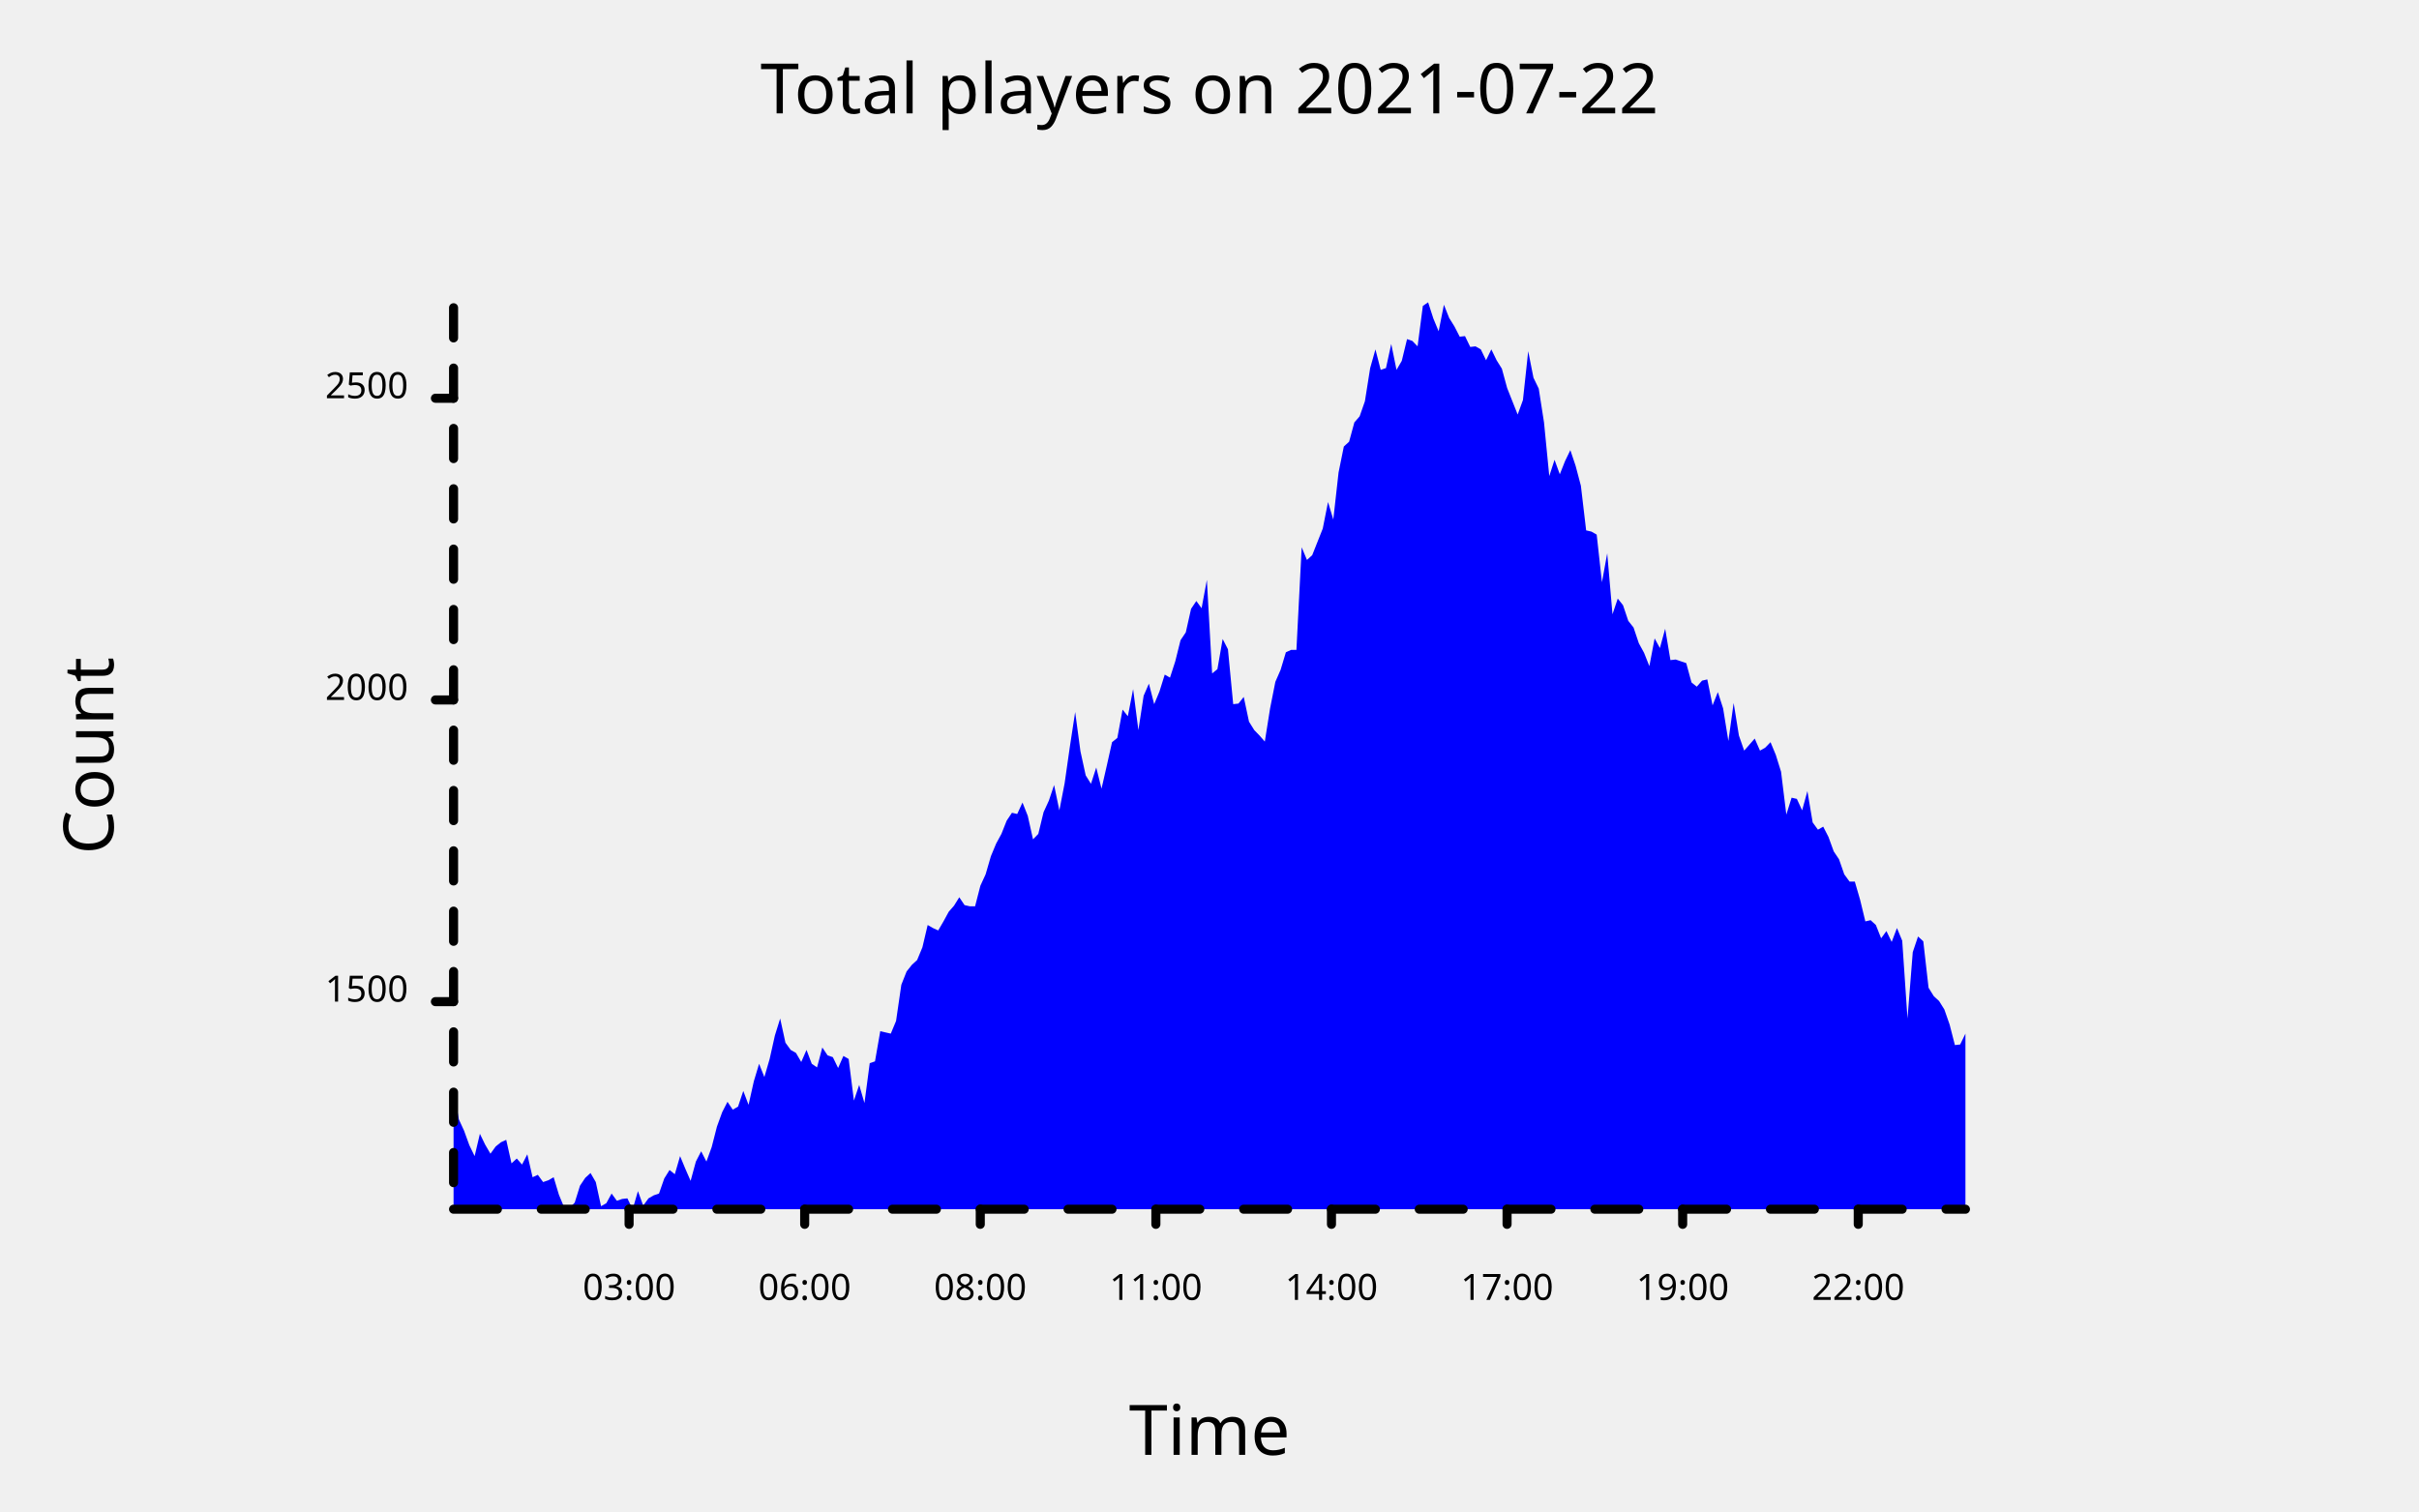
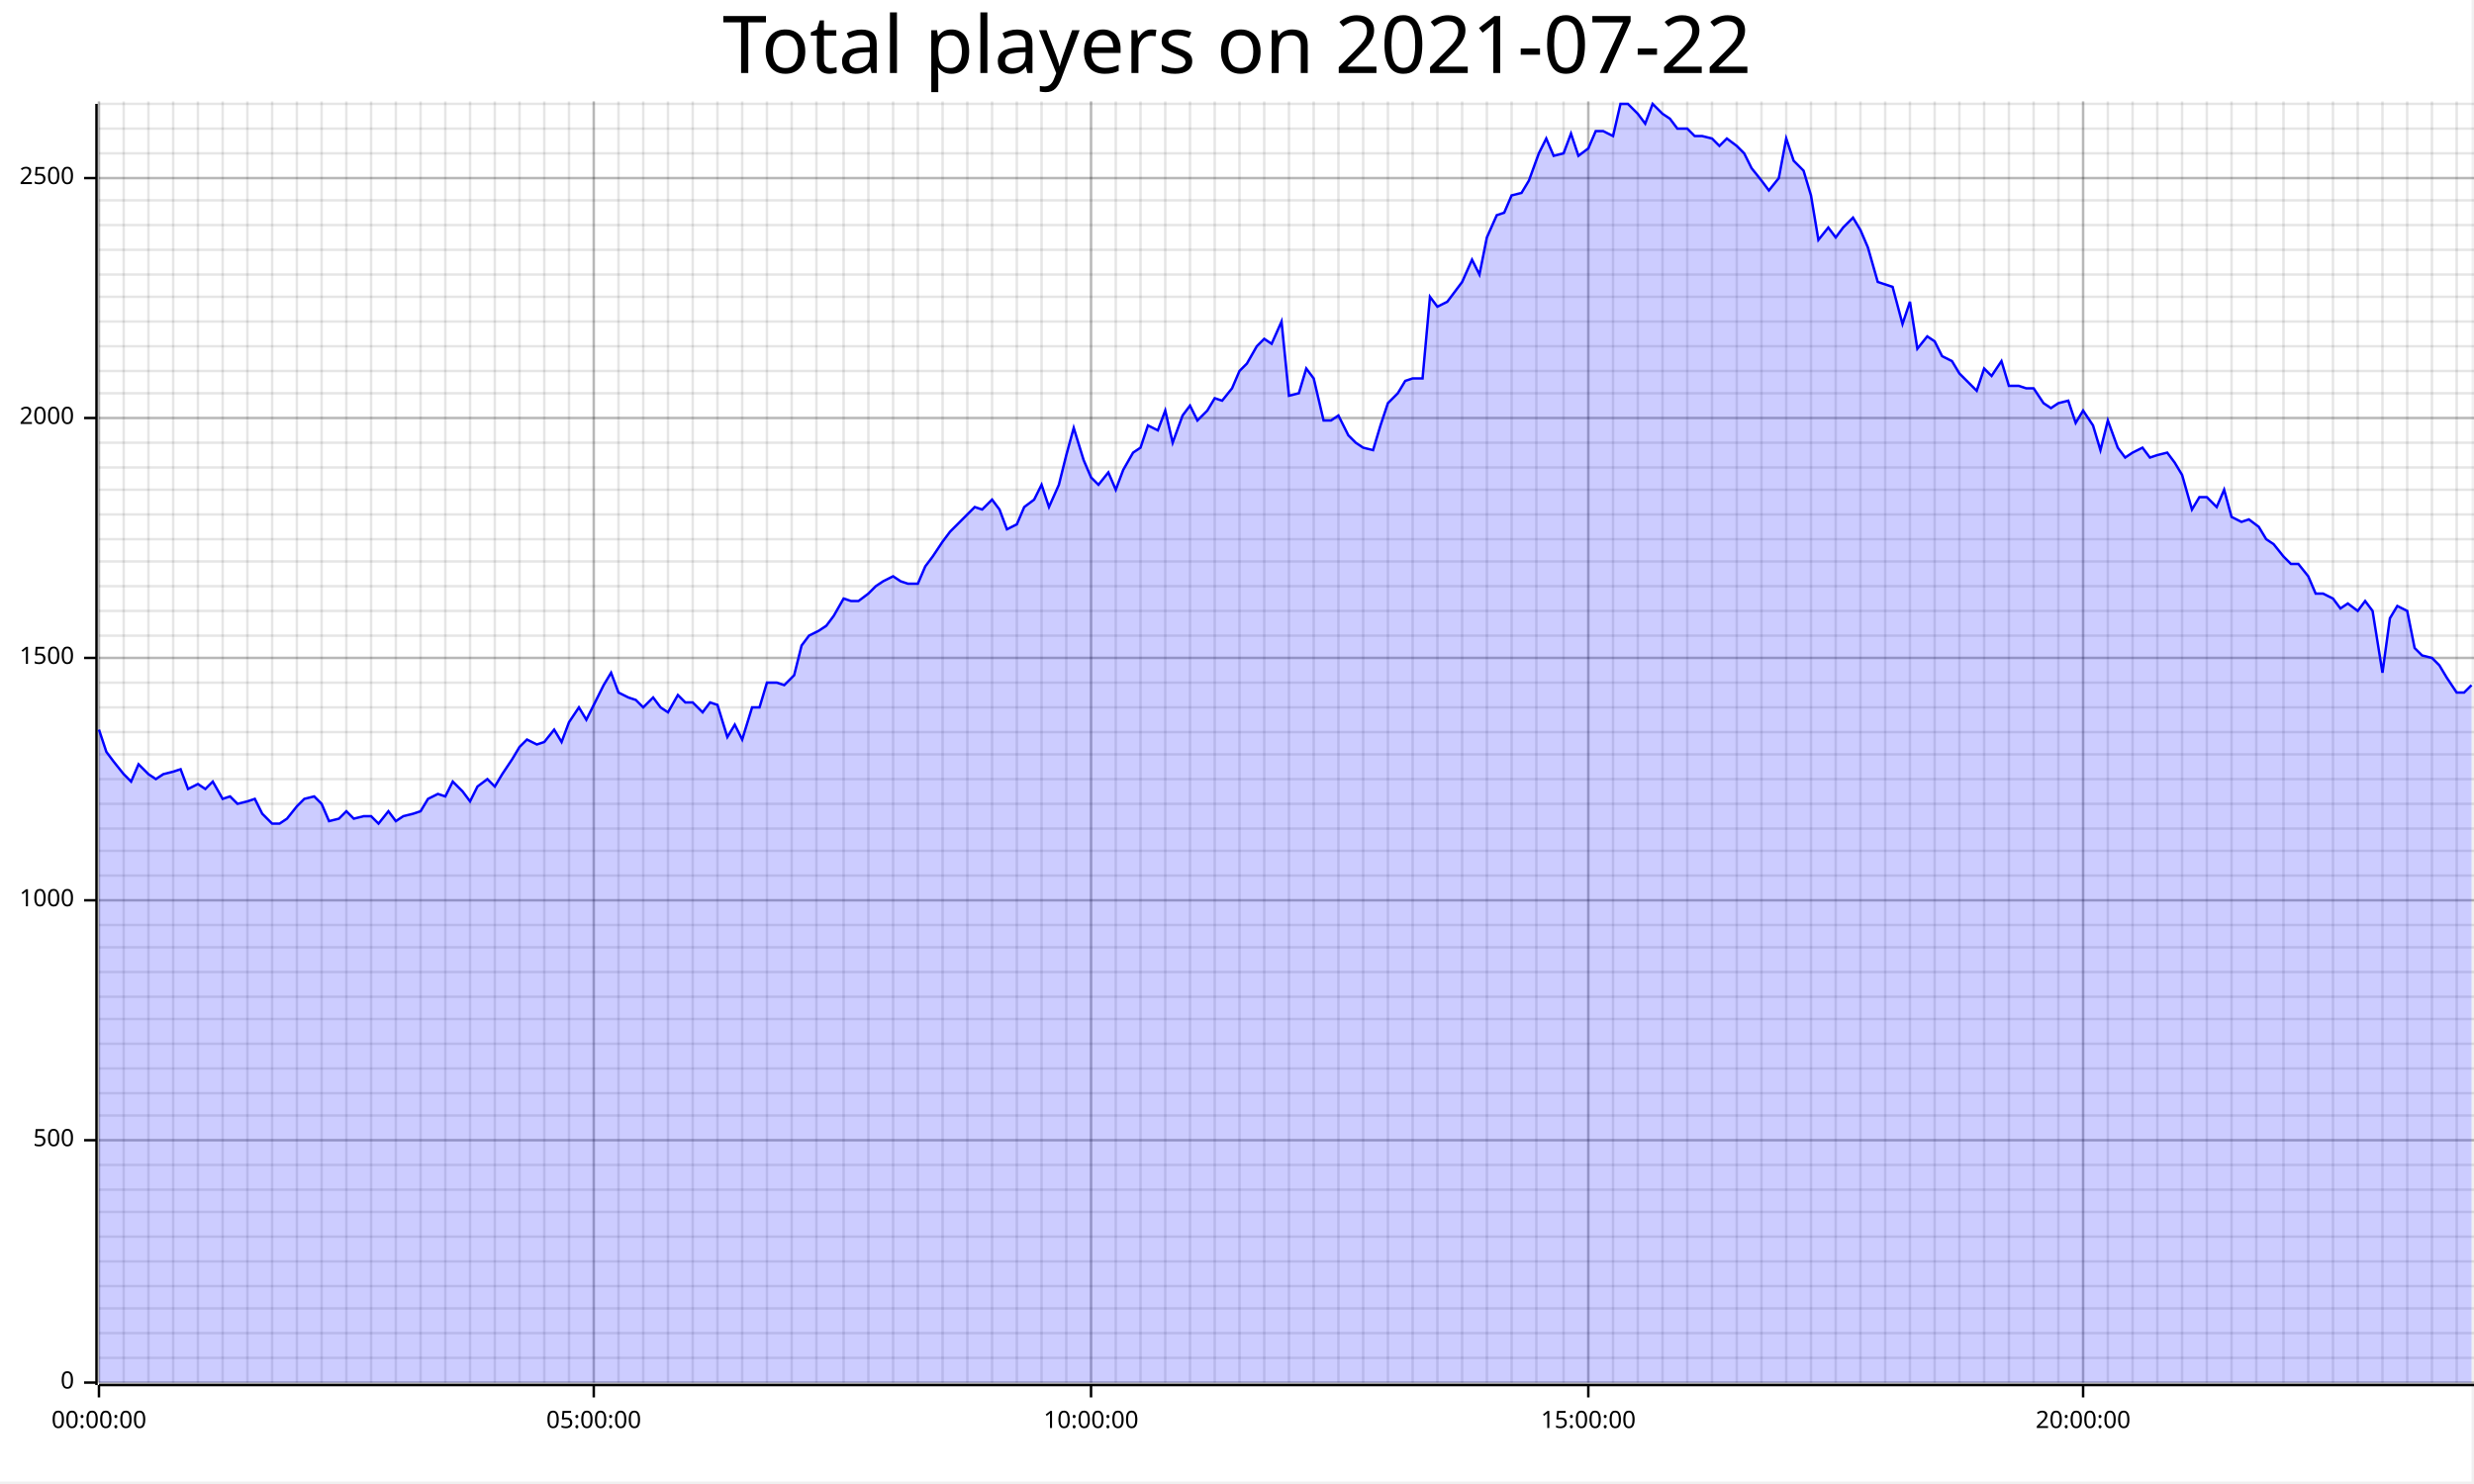
- <svg xmlns="http://www.w3.org/2000/svg" class="poloto" width="800" height="500" viewBox="0 0 800 500">
-   <style>.poloto { stroke-linecap:round; stroke-linejoin:round; font-family: 'Tahoma', sans-serif; background-color: AliceBlue;} .poloto_scatter{stroke-width:7} .poloto_line{stroke-width:2} .poloto_text{fill: black;} .poloto_axis_lines{stroke: black;stroke-width:3;fill:none;stroke-dasharray:none} .poloto0stroke{stroke:  blue;} .poloto1stroke{stroke:  red;} .poloto2stroke{stroke:  green;} .poloto3stroke{stroke:  gold;} .poloto4stroke{stroke:  aqua;} .poloto5stroke{stroke:  lime;} .poloto6stroke{stroke:  orange;} .poloto7stroke{stroke:  chocolate;} .poloto0fill{fill:blue;} .poloto1fill{fill:red;} .poloto2fill{fill:green;} .poloto3fill{fill:gold;} .poloto4fill{fill:aqua;} .poloto5fill{fill:lime;} .poloto6fill{fill:orange;} .poloto7fill{fill:chocolate;}</style>
-   <text class="poloto_text poloto_legend_text" alignment-baseline="middle" text-anchor="start" font-size="large" x="675" y="100" />
-   <path class="poloto_linefill poloto0fill" d=" M 150 400 L 150 360.279 L 151.742 370.259 L 153.484 374.052 L 155.226 378.842 L 156.969 382.435 L 158.711 375.05 L 160.453 378.643 L 162.195 381.637 L 163.937 379.242 L 165.679 377.844 L 167.422 377.046 L 169.164 384.83 L 170.906 383.234 L 172.648 385.23 L 174.39 381.836 L 176.132 389.421 L 177.875 388.623 L 179.617 391.018 L 181.359 390.419 L 183.101 389.421 L 184.843 395.21 L 186.585 399.401 L 188.328 399.601 L 190.07 397.804 L 191.812 392.216 L 193.554 389.621 L 195.296 388.024 L 197.038 391.018 L 198.78 399.002 L 200.523 398.004 L 202.265 394.81 L 204.007 397.206 L 205.749 396.607 L 207.491 396.407 L 209.233 400 L 210.976 394.012 L 212.718 398.802 L 214.46 396.407 L 216.202 395.409 L 217.944 394.81 L 219.686 389.82 L 221.429 387.026 L 223.171 388.423 L 224.913 382.435 L 226.655 386.627 L 228.397 390.619 L 230.139 384.232 L 231.882 380.838 L 233.624 384.232 L 235.366 379.441 L 237.108 372.655 L 238.85 367.864 L 240.592 364.471 L 242.334 367.066 L 244.077 366.068 L 245.819 360.878 L 247.561 365.469 L 249.303 357.685 L 251.045 351.896 L 252.787 356.287 L 254.53 350.299 L 256.272 342.515 L 258.014 336.926 L 259.756 344.91 L 261.498 347.305 L 263.24 348.303 L 264.983 351.297 L 266.725 347.305 L 268.467 351.896 L 270.209 353.094 L 271.951 346.507 L 273.693 349.102 L 275.436 349.701 L 277.178 353.293 L 278.92 349.301 L 280.662 350.299 L 282.404 364.072 L 284.146 358.882 L 285.889 364.87 L 287.631 351.697 L 289.373 351.098 L 291.115 341.118 L 292.857 341.517 L 294.599 341.916 L 296.341 337.725 L 298.084 325.749 L 299.826 321.357 L 301.568 319.162 L 303.31 317.565 L 305.052 313.373 L 306.794 305.988 L 308.537 306.986 L 310.279 307.784 L 312.021 304.79 L 313.763 301.597 L 315.505 299.601 L 317.247 296.806 L 318.99 299.401 L 320.732 299.8 L 322.474 299.8 L 324.216 293.014 L 325.958 289.222 L 327.7 283.234 L 329.443 279.042 L 331.185 275.848 L 332.927 271.457 L 334.669 268.862 L 336.411 269.261 L 338.153 265.469 L 339.895 269.86 L 341.638 277.645 L 343.38 275.848 L 345.122 268.663 L 346.864 264.87 L 348.606 259.681 L 350.348 268.064 L 352.091 259.082 L 353.833 246.906 L 355.575 235.529 L 357.317 248.503 L 359.059 256.487 L 360.801 259.281 L 362.544 253.892 L 364.286 260.878 L 366.028 253.293 L 367.77 245.509 L 369.512 244.112 L 371.254 234.731 L 372.997 236.926 L 374.739 227.944 L 376.481 241.517 L 378.223 230.14 L 379.965 226.148 L 381.707 232.934 L 383.449 228.743 L 385.192 223.154 L 386.934 224.152 L 388.676 218.762 L 390.418 211.776 L 392.16 209.182 L 393.902 201.397 L 395.645 198.802 L 397.387 201.198 L 399.129 191.816 L 400.871 222.754 L 402.613 221.357 L 404.355 211.377 L 406.098 214.77 L 407.84 232.934 L 409.582 232.735 L 411.324 230.539 L 413.066 238.723 L 414.808 241.517 L 416.551 243.313 L 418.293 245.309 L 420.035 234.331 L 421.777 225.549 L 423.519 221.557 L 425.261 215.768 L 427.003 214.97 L 428.746 214.97 L 430.488 181.038 L 432.23 185.23 L 433.972 183.633 L 435.714 179.242 L 437.456 174.85 L 439.199 166.068 L 440.941 171.856 L 442.683 156.287 L 444.425 147.705 L 446.167 146.108 L 447.909 139.721 L 449.652 137.725 L 451.394 132.735 L 453.136 121.756 L 454.878 115.569 L 456.62 122.355 L 458.362 121.756 L 460.105 113.772 L 461.847 122.355 L 463.589 119.361 L 465.331 112.176 L 467.073 112.774 L 468.815 114.571 L 470.557 101.198 L 472.3 100 L 474.042 105.389 L 475.784 109.581 L 477.526 100.798 L 479.268 105.19 L 481.01 107.984 L 482.753 111.377 L 484.495 111.178 L 486.237 114.77 L 487.979 114.571 L 489.721 115.569 L 491.463 119.162 L 493.206 115.569 L 494.948 119.162 L 496.69 121.956 L 498.432 128.343 L 500.174 132.735 L 501.916 137.126 L 503.659 132.335 L 505.401 116.168 L 507.143 124.95 L 508.885 128.543 L 510.627 139.721 L 512.369 157.485 L 514.111 152.096 L 515.854 156.886 L 517.596 152.495 L 519.338 148.902 L 521.08 154.092 L 522.822 160.679 L 524.564 175.449 L 526.307 175.848 L 528.049 176.846 L 529.791 192.615 L 531.533 183.034 L 533.275 203.194 L 535.017 198.004 L 536.76 200.2 L 538.502 205.389 L 540.244 207.585 L 541.986 212.774 L 543.728 215.968 L 545.47 220.359 L 547.213 211.178 L 548.955 214.371 L 550.697 207.984 L 552.439 218.363 L 554.181 218.164 L 555.923 218.762 L 557.666 219.361 L 559.408 225.749 L 561.15 227.146 L 562.892 225.15 L 564.634 224.75 L 566.376 233.333 L 568.118 228.942 L 569.861 234.331 L 571.603 245.11 L 573.345 232.535 L 575.087 243.313 L 576.829 248.303 L 578.571 246.307 L 580.314 244.311 L 582.056 248.303 L 583.798 247.305 L 585.54 245.509 L 587.282 249.701 L 589.024 255.289 L 590.767 269.461 L 592.509 263.872 L 594.251 264.271 L 595.993 268.064 L 597.735 261.677 L 599.477 272.056 L 601.22 274.451 L 602.962 273.453 L 604.704 276.846 L 606.446 281.637 L 608.188 284.232 L 609.93 289.222 L 611.672 291.617 L 613.415 291.617 L 615.157 297.605 L 616.899 304.79 L 618.641 304.391 L 620.383 305.988 L 622.125 310.379 L 623.868 307.984 L 625.61 311.577 L 627.352 306.986 L 629.094 311.178 L 630.836 336.926 L 632.578 314.97 L 634.321 309.78 L 636.063 311.377 L 637.805 326.747 L 639.547 329.541 L 641.289 331.138 L 643.031 333.932 L 644.774 338.922 L 646.516 345.709 L 648.258 345.509 L 650 341.916 L 650 400 Z" />
-   <text class="poloto_labels poloto_text poloto_title" alignment-baseline="start" text-anchor="middle" font-size="x-large" x="400" y="37.5">Total players on 2021-07-22</text>
-   <text class="poloto_labels poloto_text poloto_xname" alignment-baseline="start" text-anchor="middle" font-size="x-large" x="400" y="481.25">Time</text>
-   <text class="poloto_labels poloto_text poloto_yname" alignment-baseline="start" text-anchor="middle" font-size="x-large" transform="rotate(-90,37.5,250)" x="37.5" y="250">Count</text>
-   <line class="poloto_axis_lines" stroke="black" x1="208.049" x2="208.049" y1="400" y2="405" />
-   <text class="poloto_tick_labels poloto_text" alignment-baseline="start" text-anchor="middle" x="208.049" y="430"> 03:00</text>
-   <line class="poloto_axis_lines" stroke="black" x1="266.121" x2="266.121" y1="400" y2="405" />
-   <text class="poloto_tick_labels poloto_text" alignment-baseline="start" text-anchor="middle" x="266.121" y="430"> 06:00</text>
-   <line class="poloto_axis_lines" stroke="black" x1="324.193" x2="324.193" y1="400" y2="405" />
-   <text class="poloto_tick_labels poloto_text" alignment-baseline="start" text-anchor="middle" x="324.193" y="430"> 08:00</text>
-   <line class="poloto_axis_lines" stroke="black" x1="382.265" x2="382.265" y1="400" y2="405" />
-   <text class="poloto_tick_labels poloto_text" alignment-baseline="start" text-anchor="middle" x="382.265" y="430"> 11:00</text>
-   <line class="poloto_axis_lines" stroke="black" x1="440.337" x2="440.337" y1="400" y2="405" />
-   <text class="poloto_tick_labels poloto_text" alignment-baseline="start" text-anchor="middle" x="440.337" y="430"> 14:00</text>
-   <line class="poloto_axis_lines" stroke="black" x1="498.409" x2="498.409" y1="400" y2="405" />
-   <text class="poloto_tick_labels poloto_text" alignment-baseline="start" text-anchor="middle" x="498.409" y="430"> 17:00</text>
-   <line class="poloto_axis_lines" stroke="black" x1="556.481" x2="556.481" y1="400" y2="405" />
-   <text class="poloto_tick_labels poloto_text" alignment-baseline="start" text-anchor="middle" x="556.481" y="430"> 19:00</text>
-   <line class="poloto_axis_lines" stroke="black" x1="614.553" x2="614.553" y1="400" y2="405" />
-   <text class="poloto_tick_labels poloto_text" alignment-baseline="start" text-anchor="middle" x="614.553" y="430"> 22:00</text>
-   <line class="poloto_axis_lines" stroke="black" x1="150" x2="144" y1="331.337" y2="331.337" />
-   <text class="poloto_tick_labels poloto_text" alignment-baseline="middle" text-anchor="end" x="135" y="331.337"> 1500</text>
-   <line class="poloto_axis_lines" stroke="black" x1="150" x2="144" y1="231.537" y2="231.537" />
-   <text class="poloto_tick_labels poloto_text" alignment-baseline="middle" text-anchor="end" x="135" y="231.537"> 2000</text>
-   <line class="poloto_axis_lines" stroke="black" x1="150" x2="144" y1="131.737" y2="131.737" />
-   <text class="poloto_tick_labels poloto_text" alignment-baseline="middle" text-anchor="end" x="135" y="131.737"> 2500</text>
-   <path stroke="black" fill="none" class="poloto_axis_lines" style="stroke-dasharray:14.518;stroke-dashoffset:-58.049;" d=" M 150 400 L 650 400" />
-   <path stroke="black" fill="none" class="poloto_axis_lines" style="stroke-dasharray:9.98;stroke-dashoffset:-68.663;" d=" M 150 400 L 150 100" />
+ <svg xmlns="http://www.w3.org/2000/svg" width="1000" height="600" viewBox="0 0 1000 600">
+   <rect x="0" y="0" width="999" height="599" opacity="1" fill="#FFFFFF" stroke="none" />
+   <text x="500" y="5" dy="0.76em" text-anchor="middle" font-family="sans-serif" font-size="32.258" opacity="1" fill="#000000">
+ Total players on 2021-07-22
+ </text>
+   <line opacity="0.1" stroke="#000000" stroke-width="1" x1="40" y1="559" x2="40" y2="41" />
+   <line opacity="0.1" stroke="#000000" stroke-width="1" x1="50" y1="559" x2="50" y2="41" />
+   <line opacity="0.1" stroke="#000000" stroke-width="1" x1="60" y1="559" x2="60" y2="41" />
+   <line opacity="0.1" stroke="#000000" stroke-width="1" x1="70" y1="559" x2="70" y2="41" />
+   <line opacity="0.1" stroke="#000000" stroke-width="1" x1="80" y1="559" x2="80" y2="41" />
+   <line opacity="0.1" stroke="#000000" stroke-width="1" x1="90" y1="559" x2="90" y2="41" />
+   <line opacity="0.1" stroke="#000000" stroke-width="1" x1="100" y1="559" x2="100" y2="41" />
+   <line opacity="0.1" stroke="#000000" stroke-width="1" x1="110" y1="559" x2="110" y2="41" />
+   <line opacity="0.1" stroke="#000000" stroke-width="1" x1="120" y1="559" x2="120" y2="41" />
+   <line opacity="0.1" stroke="#000000" stroke-width="1" x1="130" y1="559" x2="130" y2="41" />
+   <line opacity="0.1" stroke="#000000" stroke-width="1" x1="140" y1="559" x2="140" y2="41" />
+   <line opacity="0.1" stroke="#000000" stroke-width="1" x1="150" y1="559" x2="150" y2="41" />
+   <line opacity="0.1" stroke="#000000" stroke-width="1" x1="160" y1="559" x2="160" y2="41" />
+   <line opacity="0.1" stroke="#000000" stroke-width="1" x1="170" y1="559" x2="170" y2="41" />
+   <line opacity="0.1" stroke="#000000" stroke-width="1" x1="180" y1="559" x2="180" y2="41" />
+   <line opacity="0.1" stroke="#000000" stroke-width="1" x1="190" y1="559" x2="190" y2="41" />
+   <line opacity="0.1" stroke="#000000" stroke-width="1" x1="200" y1="559" x2="200" y2="41" />
+   <line opacity="0.1" stroke="#000000" stroke-width="1" x1="210" y1="559" x2="210" y2="41" />
+   <line opacity="0.1" stroke="#000000" stroke-width="1" x1="220" y1="559" x2="220" y2="41" />
+   <line opacity="0.1" stroke="#000000" stroke-width="1" x1="230" y1="559" x2="230" y2="41" />
+   <line opacity="0.1" stroke="#000000" stroke-width="1" x1="240" y1="559" x2="240" y2="41" />
+   <line opacity="0.1" stroke="#000000" stroke-width="1" x1="250" y1="559" x2="250" y2="41" />
+   <line opacity="0.1" stroke="#000000" stroke-width="1" x1="260" y1="559" x2="260" y2="41" />
+   <line opacity="0.1" stroke="#000000" stroke-width="1" x1="270" y1="559" x2="270" y2="41" />
+   <line opacity="0.1" stroke="#000000" stroke-width="1" x1="280" y1="559" x2="280" y2="41" />
+   <line opacity="0.1" stroke="#000000" stroke-width="1" x1="290" y1="559" x2="290" y2="41" />
+   <line opacity="0.1" stroke="#000000" stroke-width="1" x1="300" y1="559" x2="300" y2="41" />
+   <line opacity="0.1" stroke="#000000" stroke-width="1" x1="310" y1="559" x2="310" y2="41" />
+   <line opacity="0.1" stroke="#000000" stroke-width="1" x1="320" y1="559" x2="320" y2="41" />
+   <line opacity="0.1" stroke="#000000" stroke-width="1" x1="330" y1="559" x2="330" y2="41" />
+   <line opacity="0.1" stroke="#000000" stroke-width="1" x1="341" y1="559" x2="341" y2="41" />
+   <line opacity="0.1" stroke="#000000" stroke-width="1" x1="351" y1="559" x2="351" y2="41" />
+   <line opacity="0.1" stroke="#000000" stroke-width="1" x1="361" y1="559" x2="361" y2="41" />
+   <line opacity="0.1" stroke="#000000" stroke-width="1" x1="371" y1="559" x2="371" y2="41" />
+   <line opacity="0.1" stroke="#000000" stroke-width="1" x1="381" y1="559" x2="381" y2="41" />
+   <line opacity="0.1" stroke="#000000" stroke-width="1" x1="391" y1="559" x2="391" y2="41" />
+   <line opacity="0.1" stroke="#000000" stroke-width="1" x1="401" y1="559" x2="401" y2="41" />
+   <line opacity="0.1" stroke="#000000" stroke-width="1" x1="411" y1="559" x2="411" y2="41" />
+   <line opacity="0.1" stroke="#000000" stroke-width="1" x1="421" y1="559" x2="421" y2="41" />
+   <line opacity="0.1" stroke="#000000" stroke-width="1" x1="431" y1="559" x2="431" y2="41" />
+   <line opacity="0.1" stroke="#000000" stroke-width="1" x1="441" y1="559" x2="441" y2="41" />
+   <line opacity="0.1" stroke="#000000" stroke-width="1" x1="451" y1="559" x2="451" y2="41" />
+   <line opacity="0.1" stroke="#000000" stroke-width="1" x1="461" y1="559" x2="461" y2="41" />
+   <line opacity="0.1" stroke="#000000" stroke-width="1" x1="471" y1="559" x2="471" y2="41" />
+   <line opacity="0.1" stroke="#000000" stroke-width="1" x1="481" y1="559" x2="481" y2="41" />
+   <line opacity="0.1" stroke="#000000" stroke-width="1" x1="491" y1="559" x2="491" y2="41" />
+   <line opacity="0.1" stroke="#000000" stroke-width="1" x1="501" y1="559" x2="501" y2="41" />
+   <line opacity="0.1" stroke="#000000" stroke-width="1" x1="511" y1="559" x2="511" y2="41" />
+   <line opacity="0.1" stroke="#000000" stroke-width="1" x1="521" y1="559" x2="521" y2="41" />
+   <line opacity="0.1" stroke="#000000" stroke-width="1" x1="531" y1="559" x2="531" y2="41" />
+   <line opacity="0.1" stroke="#000000" stroke-width="1" x1="541" y1="559" x2="541" y2="41" />
+   <line opacity="0.1" stroke="#000000" stroke-width="1" x1="551" y1="559" x2="551" y2="41" />
+   <line opacity="0.1" stroke="#000000" stroke-width="1" x1="561" y1="559" x2="561" y2="41" />
+   <line opacity="0.1" stroke="#000000" stroke-width="1" x1="571" y1="559" x2="571" y2="41" />
+   <line opacity="0.1" stroke="#000000" stroke-width="1" x1="581" y1="559" x2="581" y2="41" />
+   <line opacity="0.1" stroke="#000000" stroke-width="1" x1="591" y1="559" x2="591" y2="41" />
+   <line opacity="0.1" stroke="#000000" stroke-width="1" x1="601" y1="559" x2="601" y2="41" />
+   <line opacity="0.1" stroke="#000000" stroke-width="1" x1="611" y1="559" x2="611" y2="41" />
+   <line opacity="0.1" stroke="#000000" stroke-width="1" x1="621" y1="559" x2="621" y2="41" />
+   <line opacity="0.1" stroke="#000000" stroke-width="1" x1="632" y1="559" x2="632" y2="41" />
+   <line opacity="0.1" stroke="#000000" stroke-width="1" x1="642" y1="559" x2="642" y2="41" />
+   <line opacity="0.1" stroke="#000000" stroke-width="1" x1="652" y1="559" x2="652" y2="41" />
+   <line opacity="0.1" stroke="#000000" stroke-width="1" x1="662" y1="559" x2="662" y2="41" />
+   <line opacity="0.1" stroke="#000000" stroke-width="1" x1="672" y1="559" x2="672" y2="41" />
+   <line opacity="0.1" stroke="#000000" stroke-width="1" x1="682" y1="559" x2="682" y2="41" />
+   <line opacity="0.1" stroke="#000000" stroke-width="1" x1="692" y1="559" x2="692" y2="41" />
+   <line opacity="0.1" stroke="#000000" stroke-width="1" x1="702" y1="559" x2="702" y2="41" />
+   <line opacity="0.1" stroke="#000000" stroke-width="1" x1="712" y1="559" x2="712" y2="41" />
+   <line opacity="0.1" stroke="#000000" stroke-width="1" x1="722" y1="559" x2="722" y2="41" />
+   <line opacity="0.1" stroke="#000000" stroke-width="1" x1="732" y1="559" x2="732" y2="41" />
+   <line opacity="0.1" stroke="#000000" stroke-width="1" x1="742" y1="559" x2="742" y2="41" />
+   <line opacity="0.1" stroke="#000000" stroke-width="1" x1="752" y1="559" x2="752" y2="41" />
+   <line opacity="0.1" stroke="#000000" stroke-width="1" x1="762" y1="559" x2="762" y2="41" />
+   <line opacity="0.1" stroke="#000000" stroke-width="1" x1="772" y1="559" x2="772" y2="41" />
+   <line opacity="0.1" stroke="#000000" stroke-width="1" x1="782" y1="559" x2="782" y2="41" />
+   <line opacity="0.1" stroke="#000000" stroke-width="1" x1="792" y1="559" x2="792" y2="41" />
+   <line opacity="0.1" stroke="#000000" stroke-width="1" x1="802" y1="559" x2="802" y2="41" />
+   <line opacity="0.1" stroke="#000000" stroke-width="1" x1="812" y1="559" x2="812" y2="41" />
+   <line opacity="0.1" stroke="#000000" stroke-width="1" x1="822" y1="559" x2="822" y2="41" />
+   <line opacity="0.1" stroke="#000000" stroke-width="1" x1="832" y1="559" x2="832" y2="41" />
+   <line opacity="0.1" stroke="#000000" stroke-width="1" x1="842" y1="559" x2="842" y2="41" />
+   <line opacity="0.1" stroke="#000000" stroke-width="1" x1="852" y1="559" x2="852" y2="41" />
+   <line opacity="0.1" stroke="#000000" stroke-width="1" x1="862" y1="559" x2="862" y2="41" />
+   <line opacity="0.1" stroke="#000000" stroke-width="1" x1="872" y1="559" x2="872" y2="41" />
+   <line opacity="0.1" stroke="#000000" stroke-width="1" x1="882" y1="559" x2="882" y2="41" />
+   <line opacity="0.1" stroke="#000000" stroke-width="1" x1="892" y1="559" x2="892" y2="41" />
+   <line opacity="0.1" stroke="#000000" stroke-width="1" x1="902" y1="559" x2="902" y2="41" />
+   <line opacity="0.1" stroke="#000000" stroke-width="1" x1="912" y1="559" x2="912" y2="41" />
+   <line opacity="0.1" stroke="#000000" stroke-width="1" x1="923" y1="559" x2="923" y2="41" />
+   <line opacity="0.1" stroke="#000000" stroke-width="1" x1="933" y1="559" x2="933" y2="41" />
+   <line opacity="0.1" stroke="#000000" stroke-width="1" x1="943" y1="559" x2="943" y2="41" />
+   <line opacity="0.1" stroke="#000000" stroke-width="1" x1="953" y1="559" x2="953" y2="41" />
+   <line opacity="0.1" stroke="#000000" stroke-width="1" x1="963" y1="559" x2="963" y2="41" />
+   <line opacity="0.1" stroke="#000000" stroke-width="1" x1="973" y1="559" x2="973" y2="41" />
+   <line opacity="0.1" stroke="#000000" stroke-width="1" x1="983" y1="559" x2="983" y2="41" />
+   <line opacity="0.1" stroke="#000000" stroke-width="1" x1="993" y1="559" x2="993" y2="41" />
+   <line opacity="0.1" stroke="#000000" stroke-width="1" x1="40" y1="559" x2="1000" y2="559" />
+   <line opacity="0.1" stroke="#000000" stroke-width="1" x1="40" y1="549" x2="1000" y2="549" />
+   <line opacity="0.1" stroke="#000000" stroke-width="1" x1="40" y1="539" x2="1000" y2="539" />
+   <line opacity="0.1" stroke="#000000" stroke-width="1" x1="40" y1="529" x2="1000" y2="529" />
+   <line opacity="0.1" stroke="#000000" stroke-width="1" x1="40" y1="520" x2="1000" y2="520" />
+   <line opacity="0.1" stroke="#000000" stroke-width="1" x1="40" y1="510" x2="1000" y2="510" />
+   <line opacity="0.1" stroke="#000000" stroke-width="1" x1="40" y1="500" x2="1000" y2="500" />
+   <line opacity="0.1" stroke="#000000" stroke-width="1" x1="40" y1="490" x2="1000" y2="490" />
+   <line opacity="0.1" stroke="#000000" stroke-width="1" x1="40" y1="481" x2="1000" y2="481" />
+   <line opacity="0.1" stroke="#000000" stroke-width="1" x1="40" y1="471" x2="1000" y2="471" />
+   <line opacity="0.1" stroke="#000000" stroke-width="1" x1="40" y1="461" x2="1000" y2="461" />
+   <line opacity="0.1" stroke="#000000" stroke-width="1" x1="40" y1="451" x2="1000" y2="451" />
+   <line opacity="0.1" stroke="#000000" stroke-width="1" x1="40" y1="442" x2="1000" y2="442" />
+   <line opacity="0.1" stroke="#000000" stroke-width="1" x1="40" y1="432" x2="1000" y2="432" />
+   <line opacity="0.1" stroke="#000000" stroke-width="1" x1="40" y1="422" x2="1000" y2="422" />
+   <line opacity="0.1" stroke="#000000" stroke-width="1" x1="40" y1="412" x2="1000" y2="412" />
+   <line opacity="0.1" stroke="#000000" stroke-width="1" x1="40" y1="403" x2="1000" y2="403" />
+   <line opacity="0.1" stroke="#000000" stroke-width="1" x1="40" y1="393" x2="1000" y2="393" />
+   <line opacity="0.1" stroke="#000000" stroke-width="1" x1="40" y1="383" x2="1000" y2="383" />
+   <line opacity="0.1" stroke="#000000" stroke-width="1" x1="40" y1="374" x2="1000" y2="374" />
+   <line opacity="0.1" stroke="#000000" stroke-width="1" x1="40" y1="364" x2="1000" y2="364" />
+   <line opacity="0.1" stroke="#000000" stroke-width="1" x1="40" y1="354" x2="1000" y2="354" />
+   <line opacity="0.1" stroke="#000000" stroke-width="1" x1="40" y1="344" x2="1000" y2="344" />
+   <line opacity="0.1" stroke="#000000" stroke-width="1" x1="40" y1="335" x2="1000" y2="335" />
+   <line opacity="0.1" stroke="#000000" stroke-width="1" x1="40" y1="325" x2="1000" y2="325" />
+   <line opacity="0.1" stroke="#000000" stroke-width="1" x1="40" y1="315" x2="1000" y2="315" />
+   <line opacity="0.1" stroke="#000000" stroke-width="1" x1="40" y1="305" x2="1000" y2="305" />
+   <line opacity="0.1" stroke="#000000" stroke-width="1" x1="40" y1="296" x2="1000" y2="296" />
+   <line opacity="0.1" stroke="#000000" stroke-width="1" x1="40" y1="286" x2="1000" y2="286" />
+   <line opacity="0.1" stroke="#000000" stroke-width="1" x1="40" y1="276" x2="1000" y2="276" />
+   <line opacity="0.1" stroke="#000000" stroke-width="1" x1="40" y1="266" x2="1000" y2="266" />
+   <line opacity="0.1" stroke="#000000" stroke-width="1" x1="40" y1="257" x2="1000" y2="257" />
+   <line opacity="0.1" stroke="#000000" stroke-width="1" x1="40" y1="247" x2="1000" y2="247" />
+   <line opacity="0.1" stroke="#000000" stroke-width="1" x1="40" y1="237" x2="1000" y2="237" />
+   <line opacity="0.1" stroke="#000000" stroke-width="1" x1="40" y1="227" x2="1000" y2="227" />
+   <line opacity="0.1" stroke="#000000" stroke-width="1" x1="40" y1="218" x2="1000" y2="218" />
+   <line opacity="0.1" stroke="#000000" stroke-width="1" x1="40" y1="208" x2="1000" y2="208" />
+   <line opacity="0.1" stroke="#000000" stroke-width="1" x1="40" y1="198" x2="1000" y2="198" />
+   <line opacity="0.1" stroke="#000000" stroke-width="1" x1="40" y1="189" x2="1000" y2="189" />
+   <line opacity="0.1" stroke="#000000" stroke-width="1" x1="40" y1="179" x2="1000" y2="179" />
+   <line opacity="0.1" stroke="#000000" stroke-width="1" x1="40" y1="169" x2="1000" y2="169" />
+   <line opacity="0.1" stroke="#000000" stroke-width="1" x1="40" y1="159" x2="1000" y2="159" />
+   <line opacity="0.1" stroke="#000000" stroke-width="1" x1="40" y1="150" x2="1000" y2="150" />
+   <line opacity="0.1" stroke="#000000" stroke-width="1" x1="40" y1="140" x2="1000" y2="140" />
+   <line opacity="0.1" stroke="#000000" stroke-width="1" x1="40" y1="130" x2="1000" y2="130" />
+   <line opacity="0.1" stroke="#000000" stroke-width="1" x1="40" y1="120" x2="1000" y2="120" />
+   <line opacity="0.1" stroke="#000000" stroke-width="1" x1="40" y1="111" x2="1000" y2="111" />
+   <line opacity="0.1" stroke="#000000" stroke-width="1" x1="40" y1="101" x2="1000" y2="101" />
+   <line opacity="0.1" stroke="#000000" stroke-width="1" x1="40" y1="91" x2="1000" y2="91" />
+   <line opacity="0.1" stroke="#000000" stroke-width="1" x1="40" y1="81" x2="1000" y2="81" />
+   <line opacity="0.1" stroke="#000000" stroke-width="1" x1="40" y1="72" x2="1000" y2="72" />
+   <line opacity="0.1" stroke="#000000" stroke-width="1" x1="40" y1="62" x2="1000" y2="62" />
+   <line opacity="0.1" stroke="#000000" stroke-width="1" x1="40" y1="52" x2="1000" y2="52" />
+   <line opacity="0.1" stroke="#000000" stroke-width="1" x1="40" y1="42" x2="1000" y2="42" />
+   <line opacity="0.2" stroke="#000000" stroke-width="1" x1="40" y1="559" x2="40" y2="41" />
+   <line opacity="0.2" stroke="#000000" stroke-width="1" x1="240" y1="559" x2="240" y2="41" />
+   <line opacity="0.2" stroke="#000000" stroke-width="1" x1="441" y1="559" x2="441" y2="41" />
+   <line opacity="0.2" stroke="#000000" stroke-width="1" x1="642" y1="559" x2="642" y2="41" />
+   <line opacity="0.2" stroke="#000000" stroke-width="1" x1="842" y1="559" x2="842" y2="41" />
+   <line opacity="0.2" stroke="#000000" stroke-width="1" x1="40" y1="559" x2="1000" y2="559" />
+   <line opacity="0.2" stroke="#000000" stroke-width="1" x1="40" y1="461" x2="1000" y2="461" />
+   <line opacity="0.2" stroke="#000000" stroke-width="1" x1="40" y1="364" x2="1000" y2="364" />
+   <line opacity="0.2" stroke="#000000" stroke-width="1" x1="40" y1="266" x2="1000" y2="266" />
+   <line opacity="0.2" stroke="#000000" stroke-width="1" x1="40" y1="169" x2="1000" y2="169" />
+   <line opacity="0.2" stroke="#000000" stroke-width="1" x1="40" y1="72" x2="1000" y2="72" />
+   <polyline fill="none" opacity="1" stroke="#000000" stroke-width="1" points="39,42 39,560 " />
+   <text x="30" y="559" dy="0.5ex" text-anchor="end" font-family="sans-serif" font-size="9.677" opacity="1" fill="#000000">
+ 0
+ </text>
+   <polyline fill="none" opacity="1" stroke="#000000" stroke-width="1" points="34,559 39,559 " />
+   <text x="30" y="461" dy="0.5ex" text-anchor="end" font-family="sans-serif" font-size="9.677" opacity="1" fill="#000000">
+ 500
+ </text>
+   <polyline fill="none" opacity="1" stroke="#000000" stroke-width="1" points="34,461 39,461 " />
+   <text x="30" y="364" dy="0.5ex" text-anchor="end" font-family="sans-serif" font-size="9.677" opacity="1" fill="#000000">
+ 1000
+ </text>
+   <polyline fill="none" opacity="1" stroke="#000000" stroke-width="1" points="34,364 39,364 " />
+   <text x="30" y="266" dy="0.5ex" text-anchor="end" font-family="sans-serif" font-size="9.677" opacity="1" fill="#000000">
+ 1500
+ </text>
+   <polyline fill="none" opacity="1" stroke="#000000" stroke-width="1" points="34,266 39,266 " />
+   <text x="30" y="169" dy="0.5ex" text-anchor="end" font-family="sans-serif" font-size="9.677" opacity="1" fill="#000000">
+ 2000
+ </text>
+   <polyline fill="none" opacity="1" stroke="#000000" stroke-width="1" points="34,169 39,169 " />
+   <text x="30" y="72" dy="0.5ex" text-anchor="end" font-family="sans-serif" font-size="9.677" opacity="1" fill="#000000">
+ 2500
+ </text>
+   <polyline fill="none" opacity="1" stroke="#000000" stroke-width="1" points="34,72 39,72 " />
+   <polyline fill="none" opacity="1" stroke="#000000" stroke-width="1" points="40,560 1000,560 " />
+   <text x="40" y="570" dy="0.76em" text-anchor="middle" font-family="sans-serif" font-size="9.677" opacity="1" fill="#000000">
+ 00:00:00
+ </text>
+   <polyline fill="none" opacity="1" stroke="#000000" stroke-width="1" points="40,560 40,565 " />
+   <text x="240" y="570" dy="0.76em" text-anchor="middle" font-family="sans-serif" font-size="9.677" opacity="1" fill="#000000">
+ 05:00:00
+ </text>
+   <polyline fill="none" opacity="1" stroke="#000000" stroke-width="1" points="240,560 240,565 " />
+   <text x="441" y="570" dy="0.76em" text-anchor="middle" font-family="sans-serif" font-size="9.677" opacity="1" fill="#000000">
+ 10:00:00
+ </text>
+   <polyline fill="none" opacity="1" stroke="#000000" stroke-width="1" points="441,560 441,565 " />
+   <text x="642" y="570" dy="0.76em" text-anchor="middle" font-family="sans-serif" font-size="9.677" opacity="1" fill="#000000">
+ 15:00:00
+ </text>
+   <polyline fill="none" opacity="1" stroke="#000000" stroke-width="1" points="642,560 642,565 " />
+   <text x="842" y="570" dy="0.76em" text-anchor="middle" font-family="sans-serif" font-size="9.677" opacity="1" fill="#000000">
+ 20:00:00
+ </text>
+   <polyline fill="none" opacity="1" stroke="#000000" stroke-width="1" points="842,560 842,565 " />
+   <polygon opacity="0.2" fill="#0000FF" points="40,295 43,304 46,308 50,313 53,316 56,309 60,313 63,315 66,313 70,312 73,311 76,319 80,317 83,319 86,316 90,323 93,322 96,325 100,324 103,323 106,329 110,333 113,333 116,331 120,326 123,323 127,322 130,325 133,332 137,331 140,328 143,331 147,330 150,330 153,333 157,328 160,332 163,330 167,329 170,328 173,323 177,321 180,322 183,316 187,320 190,324 193,318 197,315 200,318 203,313 207,307 210,302 213,299 217,301 220,300 224,295 227,300 230,292 234,286 237,291 240,285 244,277 247,272 250,280 254,282 257,283 260,286 264,282 267,286 270,288 274,281 277,284 280,284 284,288 287,284 290,285 294,298 297,293 300,299 304,286 307,286 310,276 314,276 317,277 321,273 324,261 327,257 331,255 334,253 337,249 341,242 344,243 347,243 351,240 354,237 357,235 361,233 364,235 367,236 371,236 374,229 377,225 381,219 384,215 387,212 391,208 394,205 397,206 401,202 404,206 407,214 411,212 414,205 418,202 421,196 424,205 428,196 431,184 434,173 438,186 441,193 444,196 448,191 451,198 454,190 458,183 461,181 464,172 468,174 471,166 474,179 478,168 481,164 484,170 488,166 491,161 494,162 498,157 501,150 504,147 508,140 511,137 514,139 518,130 521,160 525,159 528,149 531,153 535,170 538,170 541,168 545,176 548,179 551,181 555,182 558,172 561,163 565,159 568,154 571,153 575,153 578,120 581,124 585,122 588,118 591,114 595,105 598,111 601,96 605,87 608,86 611,79 615,78 618,73 622,62 625,56 628,63 632,62 635,54 638,63 642,60 645,53 648,53 652,55 655,42 658,42 662,46 665,50 668,42 672,46 675,48 678,52 682,52 685,55 688,55 692,56 695,59 698,56 702,59 705,62 708,68 712,73 715,77 719,72 722,56 725,65 729,69 732,79 735,97 739,92 742,96 745,92 749,88 752,93 755,100 759,114 762,115 765,116 769,131 772,122 775,141 779,136 782,138 785,144 789,146 792,151 795,154 799,158 802,149 805,152 809,146 812,156 816,156 819,157 822,157 826,163 829,165 832,163 836,162 839,171 842,166 846,172 849,182 852,170 856,181 859,185 862,183 866,181 869,185 872,184 876,183 879,187 882,192 886,206 889,201 892,201 896,205 899,198 902,209 906,211 909,210 913,213 916,218 919,220 923,225 926,228 929,228 933,233 936,240 939,240 943,242 946,246 949,244 953,247 956,243 959,247 963,272 966,250 969,245 973,247 976,262 979,265 983,266 986,269 989,274 993,280 996,280 999,277 999,559 40,559 " />
+   <polyline fill="none" opacity="1" stroke="#0000FF" stroke-width="1" points="40,295 43,304 46,308 50,313 53,316 56,309 60,313 63,315 66,313 70,312 73,311 76,319 80,317 83,319 86,316 90,323 93,322 96,325 100,324 103,323 106,329 110,333 113,333 116,331 120,326 123,323 127,322 130,325 133,332 137,331 140,328 143,331 147,330 150,330 153,333 157,328 160,332 163,330 167,329 170,328 173,323 177,321 180,322 183,316 187,320 190,324 193,318 197,315 200,318 203,313 207,307 210,302 213,299 217,301 220,300 224,295 227,300 230,292 234,286 237,291 240,285 244,277 247,272 250,280 254,282 257,283 260,286 264,282 267,286 270,288 274,281 277,284 280,284 284,288 287,284 290,285 294,298 297,293 300,299 304,286 307,286 310,276 314,276 317,277 321,273 324,261 327,257 331,255 334,253 337,249 341,242 344,243 347,243 351,240 354,237 357,235 361,233 364,235 367,236 371,236 374,229 377,225 381,219 384,215 387,212 391,208 394,205 397,206 401,202 404,206 407,214 411,212 414,205 418,202 421,196 424,205 428,196 431,184 434,173 438,186 441,193 444,196 448,191 451,198 454,190 458,183 461,181 464,172 468,174 471,166 474,179 478,168 481,164 484,170 488,166 491,161 494,162 498,157 501,150 504,147 508,140 511,137 514,139 518,130 521,160 525,159 528,149 531,153 535,170 538,170 541,168 545,176 548,179 551,181 555,182 558,172 561,163 565,159 568,154 571,153 575,153 578,120 581,124 585,122 588,118 591,114 595,105 598,111 601,96 605,87 608,86 611,79 615,78 618,73 622,62 625,56 628,63 632,62 635,54 638,63 642,60 645,53 648,53 652,55 655,42 658,42 662,46 665,50 668,42 672,46 675,48 678,52 682,52 685,55 688,55 692,56 695,59 698,56 702,59 705,62 708,68 712,73 715,77 719,72 722,56 725,65 729,69 732,79 735,97 739,92 742,96 745,92 749,88 752,93 755,100 759,114 762,115 765,116 769,131 772,122 775,141 779,136 782,138 785,144 789,146 792,151 795,154 799,158 802,149 805,152 809,146 812,156 816,156 819,157 822,157 826,163 829,165 832,163 836,162 839,171 842,166 846,172 849,182 852,170 856,181 859,185 862,183 866,181 869,185 872,184 876,183 879,187 882,192 886,206 889,201 892,201 896,205 899,198 902,209 906,211 909,210 913,213 916,218 919,220 923,225 926,228 929,228 933,233 936,240 939,240 943,242 946,246 949,244 953,247 956,243 959,247 963,272 966,250 969,245 973,247 976,262 979,265 983,266 986,269 989,274 993,280 996,280 999,277 " />
</svg>
